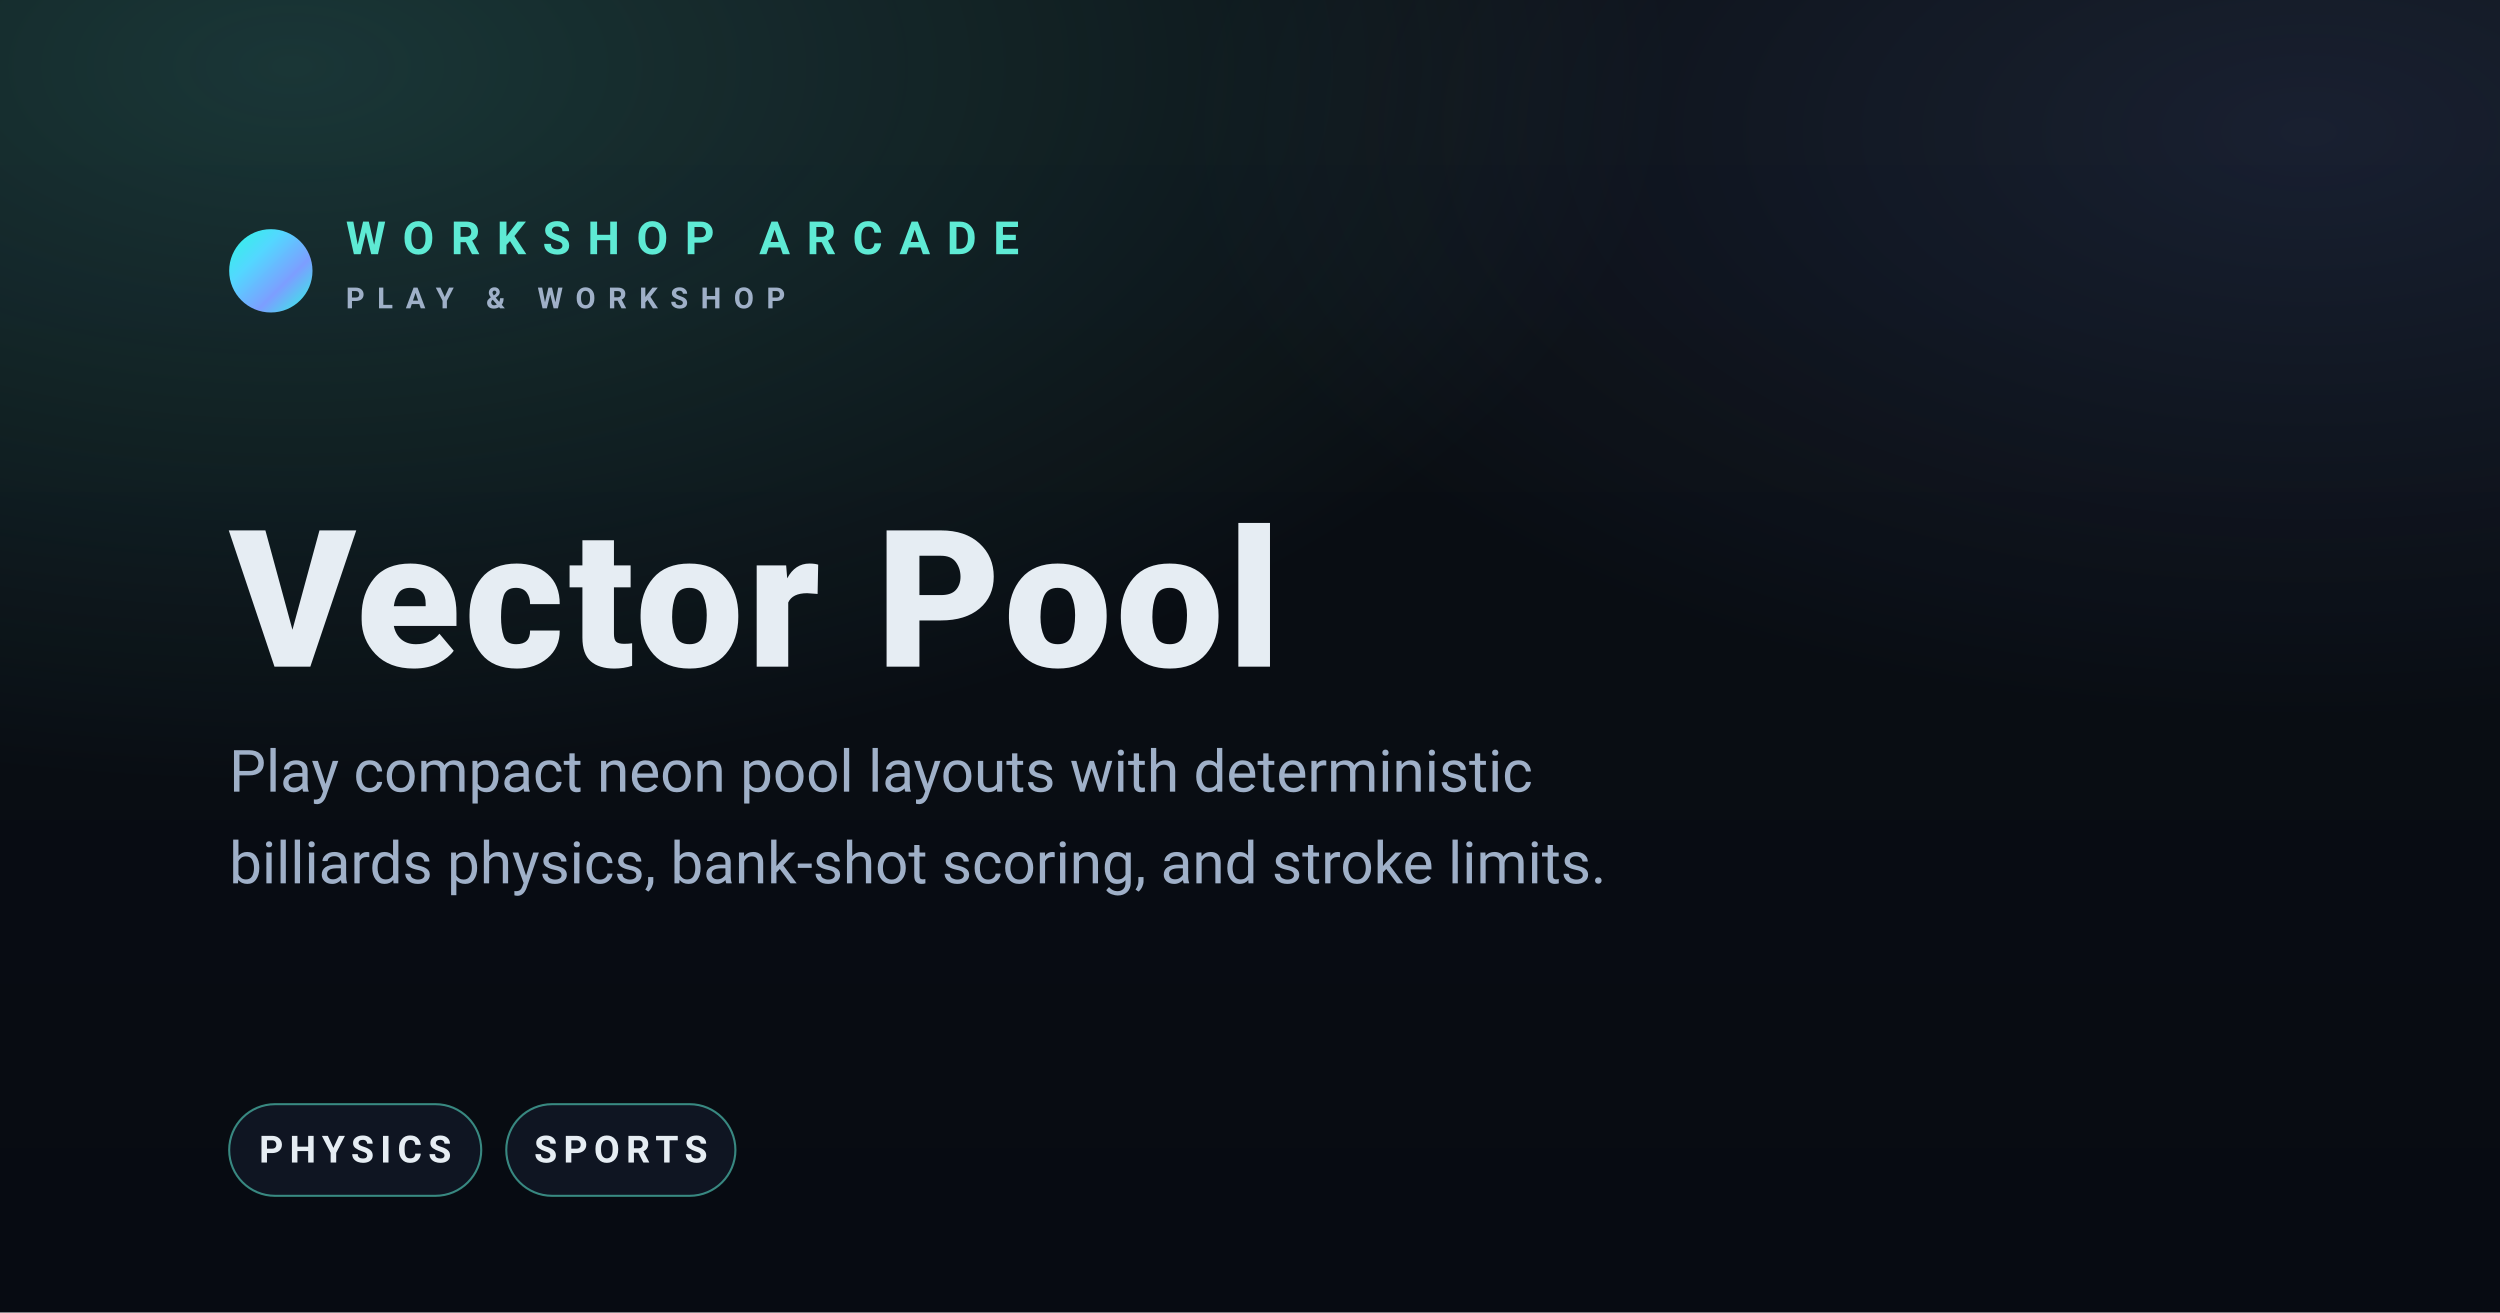
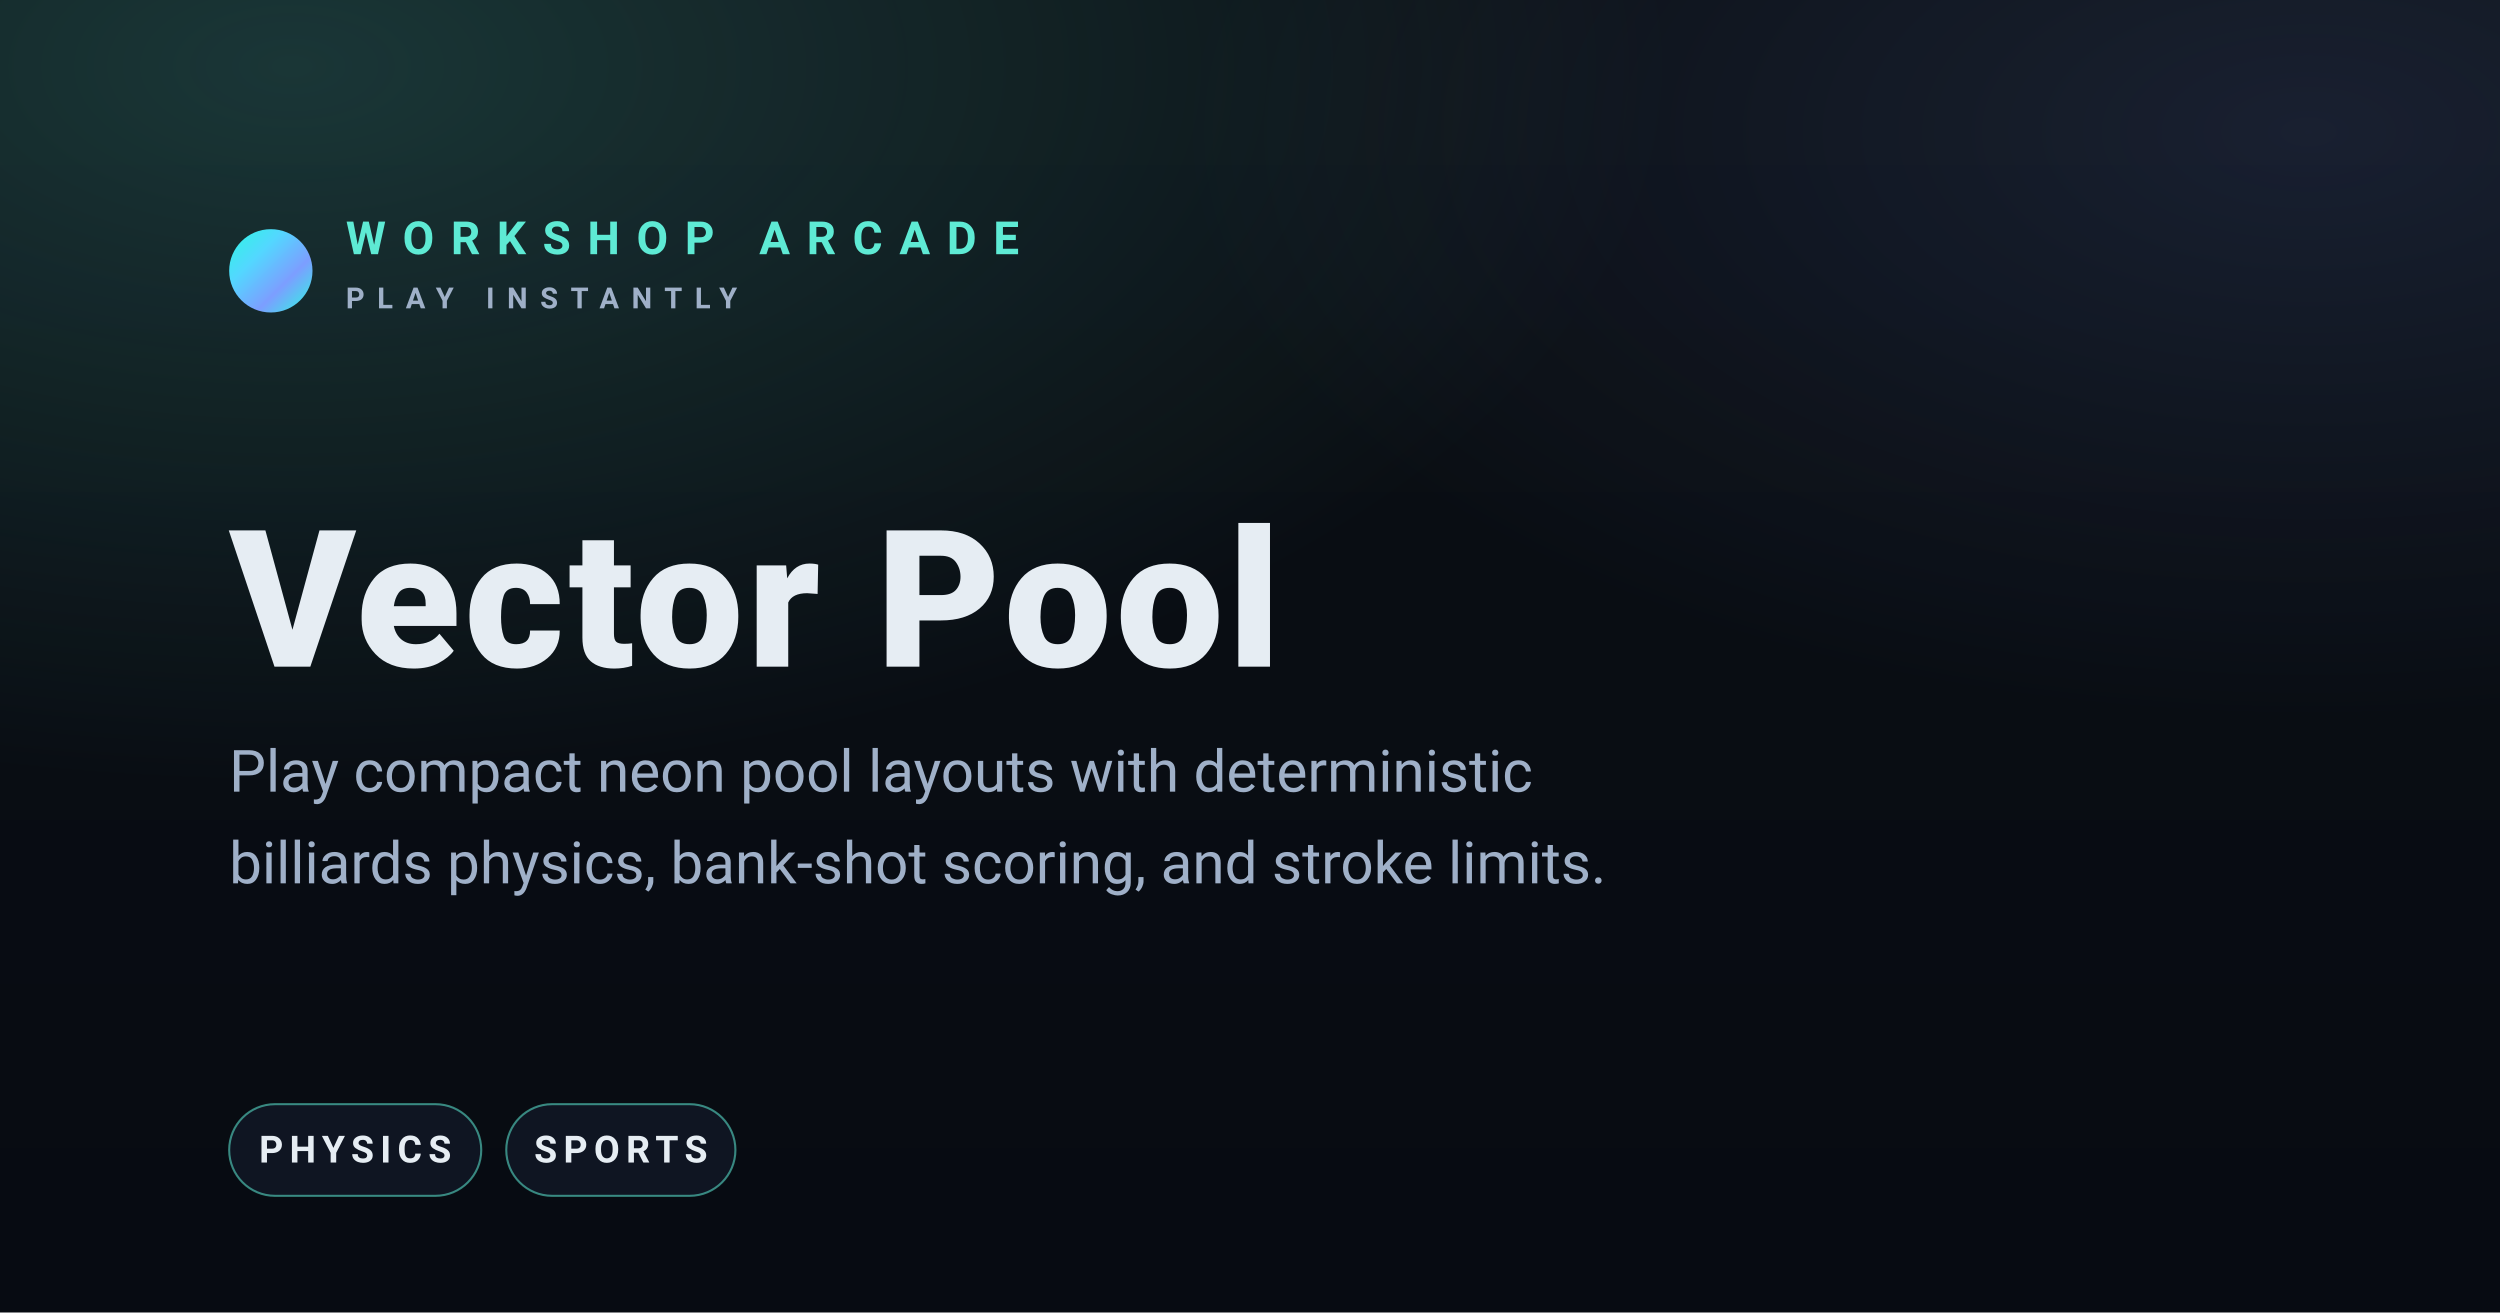
<svg xmlns="http://www.w3.org/2000/svg" viewBox="0 0 1200 630" width="1200" height="630">
  <defs>
    <linearGradient id="bg" x1="0" y1="0" x2="0" y2="1">
      <stop offset="0" stop-color="#0b0f14" />
      <stop offset="1" stop-color="#070b12" />
    </linearGradient>
    <radialGradient id="glow-teal" cx="0.12" cy="0.05" r="0.55">
      <stop offset="0" stop-color="#5eead4" stop-opacity="0.18" />
      <stop offset="1" stop-color="#5eead4" stop-opacity="0" />
    </radialGradient>
    <radialGradient id="glow-indigo" cx="0.92" cy="0.1" r="0.45">
      <stop offset="0" stop-color="#7c9eff" stop-opacity="0.12" />
      <stop offset="1" stop-color="#7c9eff" stop-opacity="0" />
    </radialGradient>
    <linearGradient id="dot" x1="0" y1="0" x2="1" y2="1">
      <stop offset="0" stop-color="#2cf8e2" />
      <stop offset="0.33" stop-color="#53d7ff" />
      <stop offset="0.66" stop-color="#7c9eff" />
      <stop offset="1" stop-color="#2cf8e2" />
    </linearGradient>
  </defs>
  <rect width="1200" height="630" fill="url(#bg)" />
  <rect width="1200" height="630" fill="url(#glow-teal)" />
  <rect width="1200" height="630" fill="url(#glow-indigo)" />
  <g transform="translate(110 110)">
    <circle cx="20" cy="20" r="20" fill="url(#dot)" />
    <text x="56" y="12" font-family="ui-sans-serif, system-ui, -apple-system, &quot;Segoe UI&quot;, Roboto, Helvetica, Arial, sans-serif" font-size="22" letter-spacing="8" fill="#5eead4" font-weight="700">WORKSHOP ARCADE</text>
-     <text x="56" y="38" font-family="ui-sans-serif, system-ui, -apple-system, &quot;Segoe UI&quot;, Roboto, Helvetica, Arial, sans-serif" font-size="14" letter-spacing="6" fill="#9fb0c8" font-weight="600" text-transform="uppercase">PLAY &amp; WORKSHOP</text>
+     <text x="56" y="38" font-family="ui-sans-serif, system-ui, -apple-system, &quot;Segoe UI&quot;, Roboto, Helvetica, Arial, sans-serif" font-size="14" letter-spacing="6" fill="#9fb0c8" font-weight="600" text-transform="uppercase">PLAY INSTANTLY</text>
  </g>
  <text x="110" y="320" font-family="ui-sans-serif, system-ui, -apple-system, &quot;Segoe UI&quot;, Roboto, Helvetica, Arial, sans-serif" font-size="92" letter-spacing="2" fill="#e6edf3" font-weight="800">Vector Pool</text>
  <text x="110" y="380" font-family="ui-sans-serif, system-ui, -apple-system, &quot;Segoe UI&quot;, Roboto, Helvetica, Arial, sans-serif" font-size="28" fill="#9fb0c8">Play compact neon pool layouts with deterministic</text>
  <text x="110" y="424" font-family="ui-sans-serif, system-ui, -apple-system, &quot;Segoe UI&quot;, Roboto, Helvetica, Arial, sans-serif" font-size="28" fill="#9fb0c8">billiards physics, bank-shot scoring, and stroke limits.</text>
  <g transform="translate(110 530)" font-family="ui-sans-serif, system-ui, -apple-system, &quot;Segoe UI&quot;, Roboto, Helvetica, Arial, sans-serif">
    <rect x="0" y="0" rx="22" ry="22" width="121" height="44" fill="#0f1522" stroke="#5eead4" stroke-opacity="0.55" stroke-width="1" />
    <text x="60.5" y="28" text-anchor="middle" fill="#e6edf3" font-size="18" font-weight="700" letter-spacing="3" font-family="ui-sans-serif, system-ui, -apple-system, &quot;Segoe UI&quot;, Roboto, Helvetica, Arial, sans-serif">PHYSICS</text>
    <rect x="133" y="0" rx="22" ry="22" width="110" height="44" fill="#0f1522" stroke="#5eead4" stroke-opacity="0.55" stroke-width="1" />
    <text x="188" y="28" text-anchor="middle" fill="#e6edf3" font-size="18" font-weight="700" letter-spacing="3" font-family="ui-sans-serif, system-ui, -apple-system, &quot;Segoe UI&quot;, Roboto, Helvetica, Arial, sans-serif">SPORTS</text>
  </g>
</svg>
